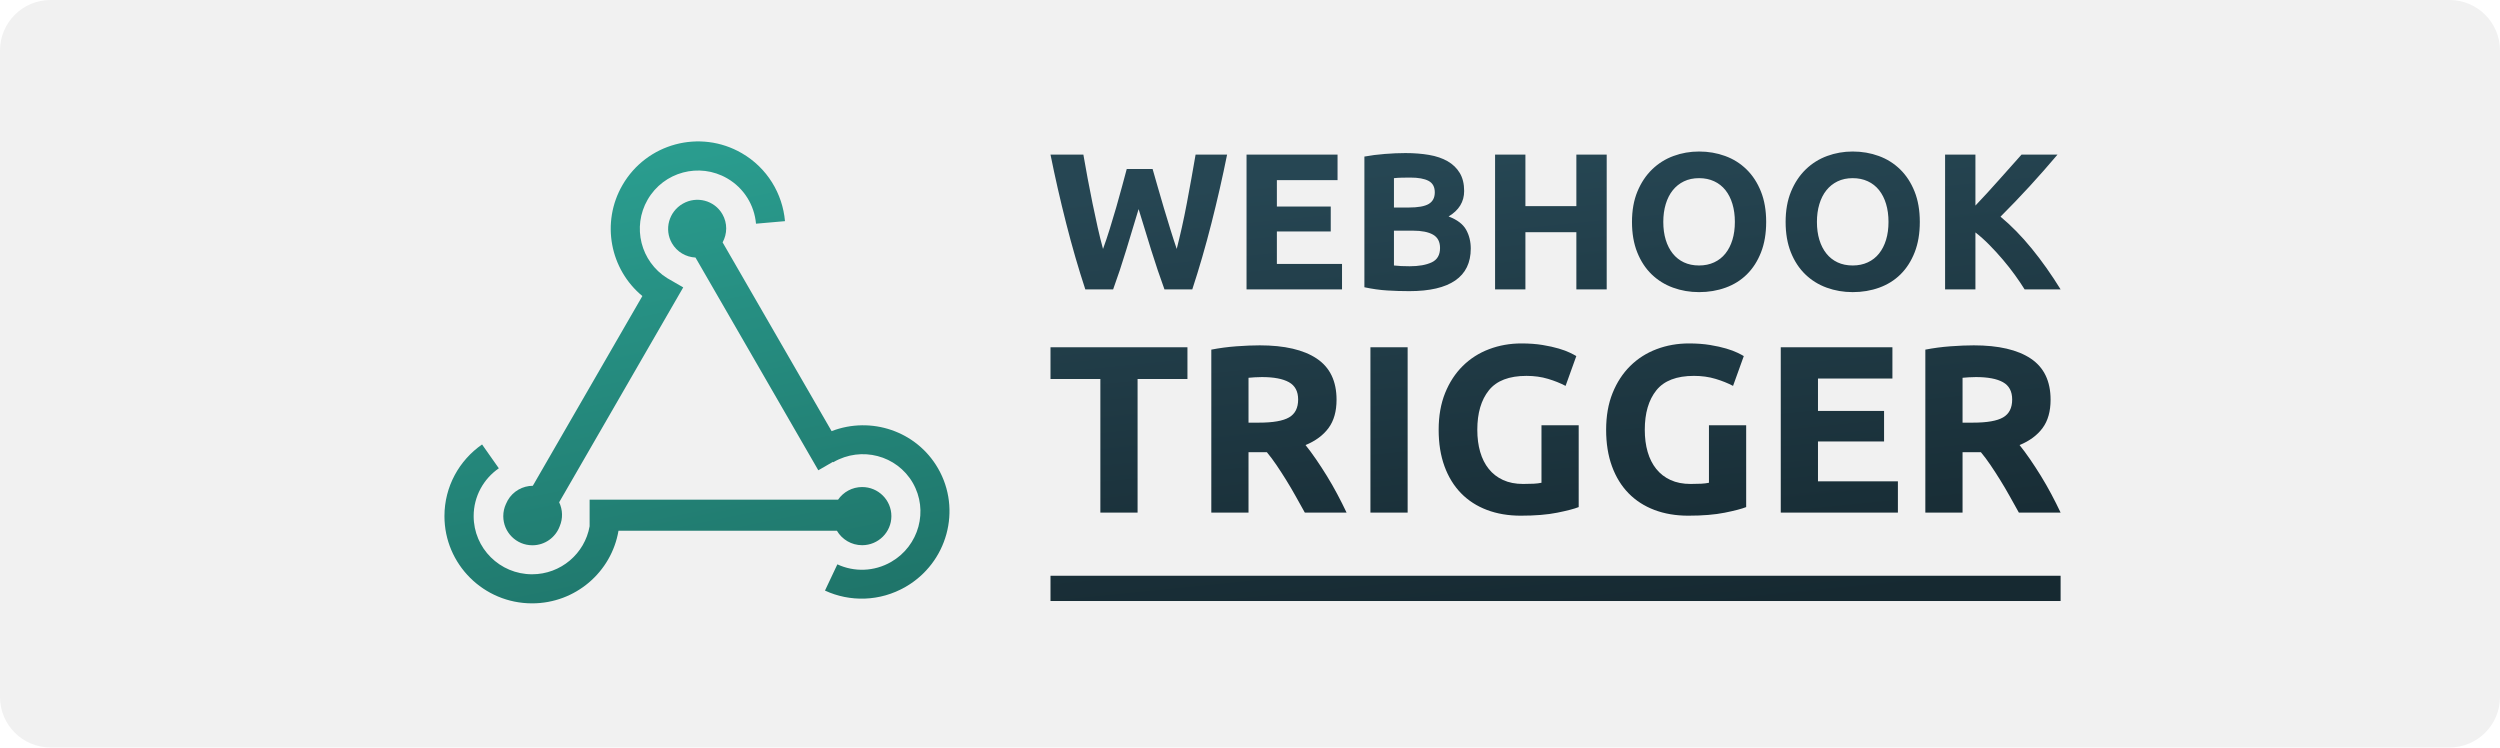
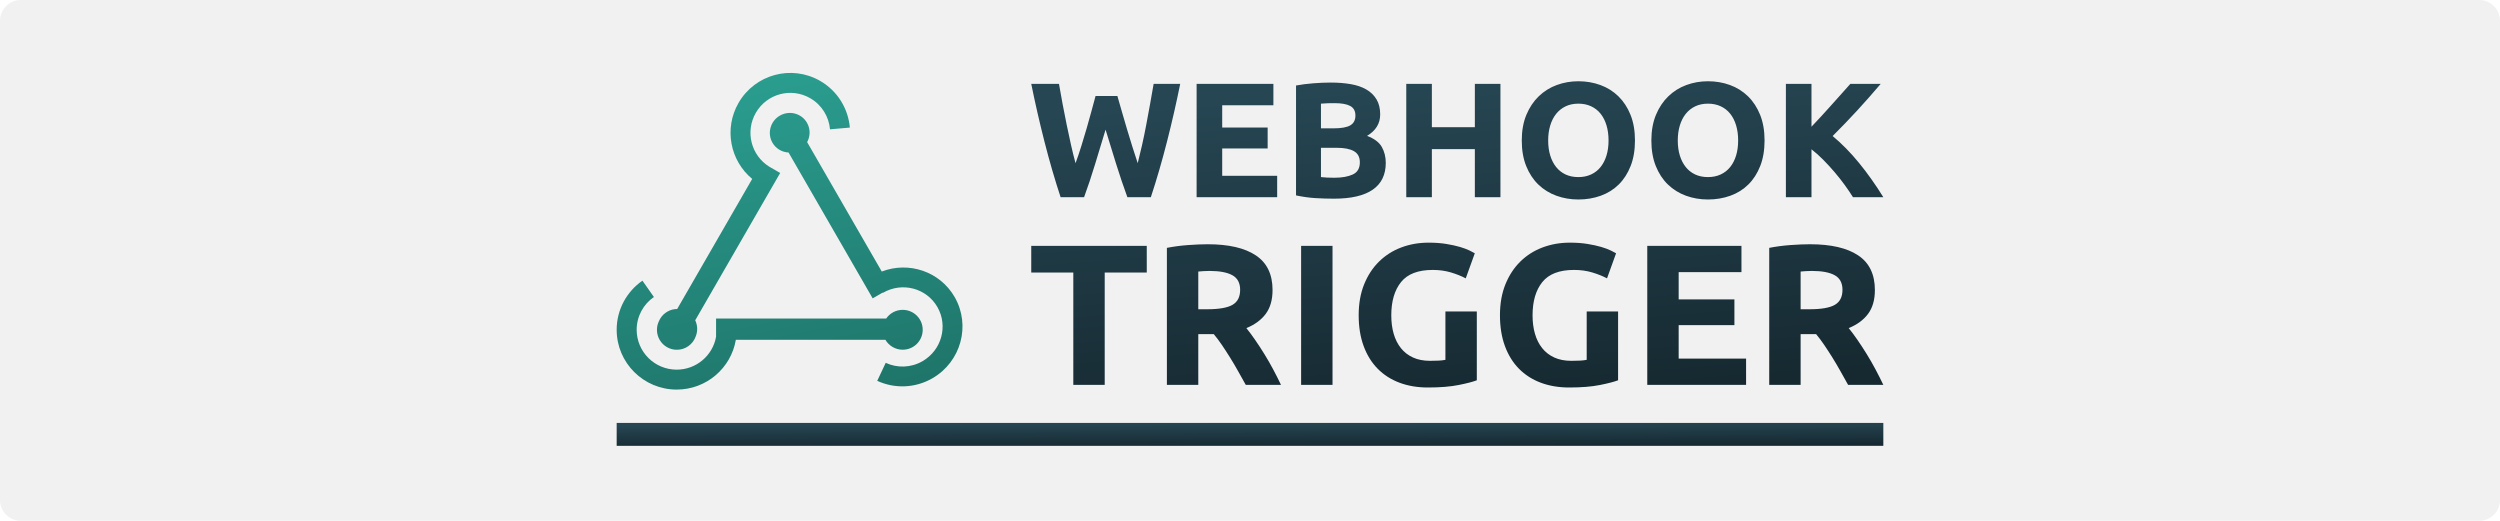
- <svg xmlns="http://www.w3.org/2000/svg" width="495" height="148" viewBox="0 0 495 148" fill="none">
-   <rect width="495" height="148" rx="10" fill="#F1F1F1" />
-   <path d="M408 114H208V119H408V114Z" fill="url(#paint0_linear_914_12)" />
-   <path d="M235.114 68.756V75.038H225.241V101.491H217.872V75.038H208V68.756H235.114ZM249.427 68.378C254.339 68.378 258.102 69.252 260.716 70.999C263.33 72.747 264.637 75.463 264.637 79.148C264.637 81.447 264.109 83.312 263.054 84.745C261.999 86.178 260.48 87.304 258.496 88.123C259.157 88.942 259.85 89.878 260.574 90.933C261.299 91.988 262.015 93.091 262.724 94.24C263.432 95.389 264.117 96.586 264.778 97.83C265.44 99.074 266.054 100.294 266.621 101.491H258.354C257.756 100.42 257.15 99.334 256.536 98.231C255.922 97.129 255.292 96.059 254.646 95.019C254.001 93.98 253.363 92.996 252.733 92.067C252.103 91.138 251.473 90.296 250.844 89.54H247.206V101.491H239.838V69.228C241.444 68.913 243.105 68.693 244.821 68.567C246.537 68.441 248.072 68.378 249.427 68.378ZM249.852 74.66C249.316 74.66 248.836 74.676 248.411 74.708C247.986 74.739 247.584 74.771 247.206 74.802V83.683H249.285C252.056 83.683 254.04 83.336 255.237 82.643C256.433 81.951 257.032 80.77 257.032 79.101C257.032 77.495 256.425 76.353 255.213 75.676C254.001 74.999 252.214 74.66 249.852 74.66ZM271.344 68.756H278.713V101.491H271.344V68.756ZM302.237 74.424C298.805 74.424 296.325 75.377 294.797 77.282C293.27 79.187 292.506 81.793 292.506 85.1C292.506 86.706 292.695 88.162 293.073 89.469C293.451 90.776 294.018 91.902 294.774 92.847C295.53 93.791 296.474 94.523 297.608 95.043C298.742 95.563 300.064 95.822 301.576 95.822C302.395 95.822 303.095 95.807 303.678 95.775C304.26 95.744 304.772 95.681 305.213 95.586V84.202H312.582V100.404C311.7 100.751 310.283 101.121 308.331 101.514C306.378 101.908 303.969 102.105 301.103 102.105C298.647 102.105 296.419 101.727 294.419 100.971C292.42 100.215 290.711 99.113 289.294 97.665C287.877 96.216 286.783 94.437 286.011 92.327C285.24 90.217 284.854 87.808 284.854 85.1C284.854 82.36 285.279 79.935 286.129 77.825C286.98 75.715 288.145 73.928 289.625 72.464C291.105 70.999 292.845 69.889 294.845 69.134C296.844 68.378 298.978 68 301.245 68C302.788 68 304.182 68.102 305.426 68.307C306.669 68.512 307.74 68.748 308.638 69.016C309.535 69.283 310.275 69.559 310.858 69.842C311.44 70.126 311.858 70.346 312.11 70.504L309.984 76.408C308.976 75.873 307.819 75.408 306.512 75.015C305.205 74.621 303.78 74.424 302.237 74.424ZM335.397 74.424C331.965 74.424 329.485 75.377 327.957 77.282C326.43 79.187 325.667 81.793 325.667 85.1C325.667 86.706 325.855 88.162 326.233 89.469C326.611 90.776 327.178 91.902 327.934 92.847C328.69 93.791 329.634 94.523 330.768 95.043C331.902 95.563 333.224 95.822 334.736 95.822C335.555 95.822 336.255 95.807 336.838 95.775C337.421 95.744 337.932 95.681 338.373 95.586V84.202H345.742V100.404C344.86 100.751 343.443 101.121 341.491 101.514C339.538 101.908 337.129 102.105 334.264 102.105C331.807 102.105 329.579 101.727 327.58 100.971C325.58 100.215 323.872 99.113 322.454 97.665C321.037 96.216 319.943 94.437 319.171 92.327C318.4 90.217 318.014 87.808 318.014 85.1C318.014 82.36 318.439 79.935 319.29 77.825C320.14 75.715 321.305 73.928 322.785 72.464C324.265 70.999 326.005 69.889 328.005 69.134C330.004 68.378 332.138 68 334.405 68C335.948 68 337.342 68.102 338.586 68.307C339.83 68.512 340.9 68.748 341.798 69.016C342.695 69.283 343.435 69.559 344.018 69.842C344.601 70.126 345.018 70.346 345.27 70.504L343.144 76.408C342.136 75.873 340.979 75.408 339.672 75.015C338.365 74.621 336.94 74.424 335.397 74.424ZM352.591 101.491V68.756H374.698V74.944H359.96V81.368H373.045V87.414H359.96V95.303H375.785V101.491H352.591ZM390.806 68.378C395.718 68.378 399.482 69.252 402.095 70.999C404.709 72.747 406.016 75.463 406.016 79.148C406.016 81.447 405.489 83.312 404.434 84.745C403.379 86.178 401.859 87.304 399.875 88.123C400.537 88.942 401.229 89.878 401.954 90.933C402.678 91.988 403.394 93.091 404.103 94.24C404.812 95.389 405.496 96.586 406.158 97.83C406.819 99.074 407.433 100.294 408 101.491H399.734C399.135 100.42 398.529 99.334 397.915 98.231C397.301 97.129 396.671 96.059 396.025 95.019C395.38 93.98 394.742 92.996 394.112 92.067C393.483 91.138 392.853 90.296 392.223 89.54H388.586V101.491H381.217V69.228C382.823 68.913 384.484 68.693 386.2 68.567C387.917 68.441 389.452 68.378 390.806 68.378ZM391.231 74.66C390.696 74.66 390.215 74.676 389.79 74.708C389.365 74.739 388.964 74.771 388.586 74.802V83.683H390.664C393.435 83.683 395.419 83.336 396.616 82.643C397.813 81.951 398.411 80.77 398.411 79.101C398.411 77.495 397.805 76.353 396.592 75.676C395.38 74.999 393.593 74.66 391.231 74.66Z" fill="url(#paint1_linear_914_12)" />
-   <path d="M228.216 33.465C228.524 34.518 228.864 35.705 229.236 37.027C229.608 38.349 230.006 39.716 230.43 41.128C230.853 42.54 231.283 43.952 231.72 45.364C232.156 46.776 232.58 48.085 232.99 49.291C233.324 47.982 233.664 46.558 234.011 45.017C234.357 43.477 234.685 41.886 234.993 40.243C235.301 38.6 235.602 36.963 235.898 35.333C236.193 33.703 236.469 32.131 236.725 30.616H242.963C242.065 35.083 241.032 39.614 239.864 44.209C238.696 48.804 237.431 53.168 236.071 57.301H230.564C229.666 54.836 228.793 52.25 227.946 49.542C227.099 46.834 226.265 44.119 225.443 41.398C224.622 44.119 223.8 46.834 222.979 49.542C222.157 52.25 221.297 54.836 220.399 57.301H214.893C213.532 53.168 212.268 48.804 211.1 44.209C209.932 39.614 208.898 35.083 208 30.616H214.508C214.764 32.131 215.047 33.703 215.355 35.333C215.663 36.963 215.984 38.6 216.317 40.243C216.651 41.886 216.991 43.477 217.338 45.017C217.684 46.558 218.037 47.982 218.397 49.291C218.859 48.034 219.308 46.699 219.744 45.287C220.181 43.875 220.604 42.463 221.015 41.051C221.426 39.639 221.804 38.279 222.151 36.97C222.497 35.66 222.812 34.492 223.094 33.465H228.216ZM246.814 57.301V30.616H264.835V35.66H252.821V40.897H263.487V45.826H252.821V52.256H265.72V57.301H246.814ZM279.044 57.647C277.58 57.647 276.123 57.602 274.673 57.513C273.223 57.423 271.715 57.211 270.149 56.877V31.001C271.381 30.77 272.729 30.597 274.192 30.481C275.655 30.366 277.016 30.308 278.273 30.308C279.968 30.308 281.527 30.43 282.952 30.674C284.377 30.918 285.602 31.335 286.629 31.925C287.656 32.516 288.458 33.292 289.036 34.255C289.613 35.218 289.902 36.405 289.902 37.817C289.902 39.947 288.875 41.629 286.822 42.861C288.516 43.503 289.671 44.376 290.287 45.479C290.903 46.583 291.211 47.828 291.211 49.215C291.211 52.013 290.191 54.118 288.15 55.529C286.109 56.941 283.074 57.647 279.044 57.647ZM276.002 45.672V52.565C276.438 52.616 276.913 52.654 277.426 52.68C277.94 52.706 278.504 52.718 279.121 52.718C280.917 52.718 282.368 52.462 283.472 51.948C284.576 51.435 285.127 50.485 285.127 49.099C285.127 47.867 284.665 46.987 283.741 46.461C282.817 45.935 281.495 45.672 279.775 45.672H276.002ZM276.002 41.09H278.928C280.776 41.09 282.098 40.852 282.894 40.377C283.69 39.903 284.088 39.139 284.088 38.086C284.088 37.008 283.677 36.251 282.856 35.814C282.034 35.378 280.828 35.16 279.236 35.16C278.723 35.16 278.171 35.166 277.58 35.179C276.99 35.192 276.464 35.224 276.002 35.275V41.09ZM312.12 30.616H318.127V57.301H312.12V45.98H302.032V57.301H296.025V30.616H302.032V40.82H312.12V30.616ZM329.332 43.939C329.332 45.248 329.493 46.429 329.814 47.482C330.135 48.534 330.597 49.439 331.2 50.196C331.803 50.954 332.541 51.538 333.414 51.948C334.287 52.359 335.288 52.565 336.417 52.565C337.521 52.565 338.516 52.359 339.402 51.948C340.287 51.538 341.032 50.954 341.635 50.196C342.238 49.439 342.7 48.534 343.021 47.482C343.342 46.429 343.503 45.248 343.503 43.939C343.503 42.63 343.342 41.443 343.021 40.377C342.7 39.312 342.238 38.401 341.635 37.643C341.032 36.886 340.287 36.302 339.402 35.891C338.516 35.481 337.521 35.275 336.417 35.275C335.288 35.275 334.287 35.487 333.414 35.911C332.541 36.334 331.803 36.925 331.2 37.682C330.597 38.439 330.135 39.35 329.814 40.416C329.493 41.481 329.332 42.656 329.332 43.939ZM349.702 43.939C349.702 46.224 349.362 48.233 348.682 49.965C348.001 51.698 347.071 53.148 345.89 54.316C344.709 55.484 343.304 56.364 341.673 56.954C340.043 57.545 338.291 57.84 336.417 57.84C334.595 57.84 332.875 57.545 331.258 56.954C329.64 56.364 328.228 55.484 327.022 54.316C325.815 53.148 324.866 51.698 324.173 49.965C323.479 48.233 323.133 46.224 323.133 43.939C323.133 41.654 323.492 39.646 324.211 37.913C324.93 36.18 325.899 34.723 327.118 33.542C328.338 32.362 329.749 31.476 331.354 30.886C332.958 30.295 334.646 30 336.417 30C338.24 30 339.96 30.295 341.577 30.886C343.194 31.476 344.606 32.362 345.813 33.542C347.019 34.723 347.969 36.18 348.662 37.913C349.355 39.646 349.702 41.654 349.702 43.939ZM359.752 43.939C359.752 45.248 359.912 46.429 360.233 47.482C360.554 48.534 361.016 49.439 361.62 50.196C362.223 50.954 362.961 51.538 363.834 51.948C364.706 52.359 365.708 52.565 366.837 52.565C367.941 52.565 368.936 52.359 369.821 51.948C370.707 51.538 371.451 50.954 372.055 50.196C372.658 49.439 373.12 48.534 373.441 47.482C373.762 46.429 373.922 45.248 373.922 43.939C373.922 42.63 373.762 41.443 373.441 40.377C373.12 39.312 372.658 38.401 372.055 37.643C371.451 36.886 370.707 36.302 369.821 35.891C368.936 35.481 367.941 35.275 366.837 35.275C365.708 35.275 364.706 35.487 363.834 35.911C362.961 36.334 362.223 36.925 361.62 37.682C361.016 38.439 360.554 39.35 360.233 40.416C359.912 41.481 359.752 42.656 359.752 43.939ZM380.122 43.939C380.122 46.224 379.782 48.233 379.101 49.965C378.421 51.698 377.49 53.148 376.31 54.316C375.129 55.484 373.723 56.364 372.093 56.954C370.463 57.545 368.711 57.84 366.837 57.84C365.015 57.84 363.295 57.545 361.677 56.954C360.06 56.364 358.648 55.484 357.442 54.316C356.235 53.148 355.285 51.698 354.592 49.965C353.899 48.233 353.553 46.224 353.553 43.939C353.553 41.654 353.912 39.646 354.631 37.913C355.35 36.18 356.319 34.723 357.538 33.542C358.757 32.362 360.169 31.476 361.774 30.886C363.378 30.295 365.066 30 366.837 30C368.66 30 370.38 30.295 371.997 30.886C373.614 31.476 375.026 32.362 376.233 33.542C377.439 34.723 378.389 36.18 379.082 37.913C379.775 39.646 380.122 41.654 380.122 43.939ZM400.876 57.301C400.337 56.428 399.702 55.484 398.97 54.471C398.239 53.457 397.443 52.443 396.583 51.429C395.723 50.415 394.831 49.439 393.907 48.502C392.983 47.565 392.059 46.737 391.134 46.019V57.301H385.127V30.616H391.134V40.705C392.7 39.062 394.273 37.348 395.851 35.564C397.43 33.78 398.9 32.131 400.26 30.616H407.384C405.561 32.772 403.732 34.852 401.897 36.854C400.061 38.856 398.13 40.871 396.102 42.9C398.232 44.671 400.292 46.776 402.282 49.215C404.271 51.653 406.177 54.349 408 57.301H400.876Z" fill="url(#paint2_linear_914_12)" />
-   <path fill-rule="evenodd" clip-rule="evenodd" d="M165.94 98.935H116.744V104.203C115.788 109.604 111.051 113.708 105.352 113.708C98.963 113.708 93.784 108.552 93.784 102.192C93.784 98.268 95.756 94.802 98.767 92.723L95.45 88.005C90.947 91.126 88 96.316 88 102.192C88 111.732 95.769 119.465 105.352 119.465C113.946 119.465 121.08 113.246 122.462 105.082H165.706C166.708 106.797 168.574 107.95 170.71 107.95C173.905 107.95 176.494 105.372 176.494 102.192C176.494 99.012 173.905 96.434 170.71 96.434C168.731 96.434 166.983 97.425 165.94 98.935Z" fill="url(#paint3_linear_914_12)" />
-   <path fill-rule="evenodd" clip-rule="evenodd" d="M100.176 99.796C100.276 99.549 100.394 99.306 100.531 99.069C101.594 97.228 103.518 96.195 105.499 96.185L127.189 58.617C120.798 53.343 118.961 44.071 123.245 36.651C128.019 28.381 138.589 25.545 146.854 30.316C151.927 33.246 154.952 38.362 155.427 43.789L149.688 44.292C149.372 40.673 147.355 37.261 143.972 35.308C138.462 32.127 131.416 34.018 128.233 39.531C125.115 44.93 126.86 51.801 132.108 55.071L135.279 56.902L110.713 99.452C111.411 100.91 111.487 102.639 110.821 104.2C110.009 106.398 107.894 107.965 105.413 107.965C102.23 107.965 99.649 105.386 99.649 102.205C99.649 101.345 99.838 100.529 100.176 99.796Z" fill="url(#paint4_linear_914_12)" />
-   <path fill-rule="evenodd" clip-rule="evenodd" d="M137.706 50.993L162.026 93.117L164.923 91.445L164.972 91.53C164.996 91.516 165.02 91.502 165.044 91.488C170.557 88.305 177.581 90.149 180.732 95.607C183.884 101.066 181.969 108.071 176.455 111.254C173.057 113.216 169.084 113.268 165.798 111.74L163.345 116.935C168.269 119.216 174.218 119.134 179.308 116.195C187.578 111.421 190.451 100.913 185.724 92.726C181.456 85.333 172.452 82.36 164.657 85.367L143.077 47.99C144.007 46.295 144.059 44.181 143.029 42.397C141.453 39.668 137.941 38.746 135.185 40.337C132.428 41.929 131.471 45.431 133.046 48.16C134.048 49.895 135.831 50.9 137.706 50.993Z" fill="url(#paint5_linear_914_12)" />
+ <svg xmlns="http://www.w3.org/2000/svg" width="1200" height="250" viewBox="0 0 1200 250" fill="none">
+   <rect width="1200" height="250" rx="10" fill="#F1F1F1" />
+   <path fill-rule="evenodd" clip-rule="evenodd" d="M425.381 152.881H343.714V161.637C342.128 170.613 334.265 177.432 324.804 177.432C314.198 177.432 305.601 168.864 305.601 158.295C305.601 151.773 308.875 146.013 313.874 142.558L308.367 134.719C300.892 139.904 296 148.53 296 158.295C296 174.148 308.896 187 324.804 187C339.07 187 350.913 176.664 353.206 163.096H424.993C426.655 165.947 429.753 167.863 433.299 167.863C438.602 167.863 442.9 163.579 442.9 158.295C442.9 153.01 438.602 148.726 433.299 148.726C430.013 148.726 427.112 150.372 425.381 152.881Z" fill="url(#paint0_linear_914_12)" />
+   <path fill-rule="evenodd" clip-rule="evenodd" d="M316.212 154.313C316.378 153.902 316.575 153.498 316.802 153.104C318.566 150.045 321.76 148.328 325.049 148.312L361.054 85.881C350.444 77.116 347.395 61.707 354.506 49.377C362.432 35.633 379.978 30.92 393.697 38.849C402.119 43.718 407.141 52.219 407.929 61.238L398.402 62.074C397.878 56.06 394.53 50.39 388.913 47.144C379.768 41.858 368.07 45 362.786 54.162C357.612 63.135 360.507 74.553 369.219 79.987L374.484 83.03L333.704 153.741C334.863 156.163 334.988 159.038 333.883 161.631C332.535 165.284 329.024 167.888 324.905 167.888C319.621 167.888 315.338 163.603 315.338 158.317C315.338 156.887 315.651 155.531 316.212 154.313Z" fill="url(#paint1_linear_914_12)" />
+   <path fill-rule="evenodd" clip-rule="evenodd" d="M378.512 73.21L418.884 143.213L423.692 140.434L423.773 140.576C423.813 140.552 423.853 140.529 423.892 140.506C433.045 135.216 444.704 138.281 449.936 147.352C455.167 156.422 451.988 168.064 442.836 173.354C437.194 176.615 430.599 176.7 425.144 174.162L421.072 182.795C429.246 186.585 439.122 186.45 447.572 181.565C461.3 173.631 466.068 156.169 458.221 142.563C451.136 130.278 436.191 125.338 423.25 130.334L387.428 68.22C388.971 65.403 389.058 61.89 387.348 58.925C384.733 54.39 378.903 52.858 374.327 55.502C369.751 58.147 368.161 63.968 370.777 68.503C372.439 71.386 375.4 73.055 378.512 73.21Z" fill="url(#paint2_linear_914_12)" />
+   <path d="M904 203H296V214H904V203Z" fill="url(#paint3_linear_914_12)" />
+   <path d="M550.448 118.011V130.819H530.259V184.748H515.189V130.819H495V118.011H550.448ZM579.717 117.241C589.764 117.241 597.459 119.022 602.804 122.586C608.15 126.149 610.822 131.686 610.822 139.198C610.822 143.884 609.743 147.688 607.586 150.609C605.429 153.53 602.321 155.826 598.264 157.495C599.617 159.164 601.033 161.074 602.515 163.225C603.996 165.375 605.461 167.623 606.91 169.966C608.359 172.309 609.76 174.749 611.112 177.285C612.464 179.821 613.72 182.308 614.879 184.748H597.974C596.751 182.565 595.511 180.35 594.255 178.103C593 175.856 591.712 173.673 590.391 171.555C589.071 169.436 587.767 167.43 586.479 165.536C585.191 163.642 583.903 161.925 582.615 160.384H575.177V184.748H560.108V118.974C563.392 118.332 566.789 117.883 570.299 117.626C573.809 117.369 576.948 117.241 579.717 117.241ZM580.587 130.049C579.492 130.049 578.51 130.081 577.64 130.145C576.771 130.209 575.95 130.274 575.177 130.338V148.443H579.427C585.095 148.443 589.152 147.736 591.599 146.324C594.046 144.911 595.27 142.504 595.27 139.101C595.27 135.827 594.03 133.5 591.551 132.119C589.071 130.739 585.417 130.049 580.587 130.049ZM624.539 118.011H639.609V184.748H624.539V118.011ZM687.715 129.567C680.695 129.567 675.624 131.51 672.501 135.394C669.377 139.278 667.816 144.59 667.816 151.332C667.816 154.606 668.202 157.575 668.975 160.239C669.748 162.904 670.907 165.199 672.452 167.125C673.998 169.051 675.93 170.544 678.248 171.603C680.567 172.662 683.271 173.192 686.363 173.192C688.037 173.192 689.47 173.16 690.661 173.096C691.853 173.031 692.899 172.903 693.801 172.71V149.502H708.87V182.533C707.067 183.239 704.169 183.994 700.176 184.796C696.183 185.599 691.257 186 685.397 186C680.373 186 675.817 185.23 671.728 183.689C667.638 182.148 664.145 179.901 661.247 176.948C658.349 173.994 656.111 170.367 654.533 166.066C652.955 161.764 652.166 156.853 652.166 151.332C652.166 145.746 653.036 140.803 654.775 136.501C656.513 132.2 658.896 128.556 661.923 125.571C664.95 122.586 668.508 120.323 672.597 118.782C676.687 117.241 681.05 116.471 685.686 116.471C688.842 116.471 691.692 116.679 694.235 117.096C696.779 117.514 698.969 117.995 700.804 118.541C702.639 119.087 704.153 119.648 705.344 120.226C706.536 120.804 707.389 121.253 707.904 121.574L703.557 133.612C701.496 132.521 699.13 131.574 696.457 130.771C693.785 129.969 690.87 129.567 687.715 129.567ZM755.527 129.567C748.508 129.567 743.436 131.51 740.313 135.394C737.19 139.278 735.628 144.59 735.628 151.332C735.628 154.606 736.014 157.575 736.787 160.239C737.56 162.904 738.719 165.199 740.265 167.125C741.81 169.051 743.742 170.544 746.061 171.603C748.379 172.662 751.084 173.192 754.175 173.192C755.849 173.192 757.282 173.16 758.474 173.096C759.665 173.031 760.712 172.903 761.613 172.71V149.502H776.683V182.533C774.879 183.239 771.981 183.994 767.989 184.796C763.996 185.599 759.069 186 753.209 186C748.186 186 743.63 185.23 739.54 183.689C735.451 182.148 731.957 179.901 729.059 176.948C726.161 173.994 723.923 170.367 722.346 166.066C720.768 161.764 719.979 156.853 719.979 151.332C719.979 145.746 720.848 140.803 722.587 136.501C724.326 132.2 726.709 128.556 729.735 125.571C732.762 122.586 736.32 120.323 740.41 118.782C744.499 117.241 748.862 116.471 753.499 116.471C756.654 116.471 759.504 116.679 762.048 117.096C764.592 117.514 766.781 117.995 768.617 118.541C770.452 119.087 771.965 119.648 773.157 120.226C774.348 120.804 775.201 121.253 775.717 121.574L771.37 133.612C769.309 132.521 766.942 131.574 764.27 130.771C761.597 129.969 758.683 129.567 755.527 129.567ZM790.689 184.748V118.011H835.898V130.627H805.759V143.724H832.517V156.05H805.759V172.133H838.12V184.748H790.689ZM868.838 117.241C878.884 117.241 886.58 119.022 891.925 122.586C897.27 126.149 899.943 131.686 899.943 139.198C899.943 143.884 898.864 147.688 896.707 150.609C894.549 153.53 891.442 155.826 887.385 157.495C888.737 159.164 890.154 161.074 891.635 163.225C893.116 165.375 894.582 167.623 896.031 169.966C897.48 172.309 898.88 174.749 900.233 177.285C901.585 179.821 902.841 182.308 904 184.748H887.095C885.872 182.565 884.632 180.35 883.376 178.103C882.12 175.856 880.832 173.673 879.512 171.555C878.192 169.436 876.888 167.43 875.6 165.536C874.312 163.642 873.024 161.925 871.736 160.384H864.298V184.748H849.228V118.974C852.513 118.332 855.91 117.883 859.42 117.626C862.929 117.369 866.069 117.241 868.838 117.241ZM869.707 130.049C868.613 130.049 867.63 130.081 866.761 130.145C865.892 130.209 865.071 130.274 864.298 130.338V148.443H868.548C874.215 148.443 878.272 147.736 880.72 146.324C883.167 144.911 884.39 142.504 884.39 139.101C884.39 135.827 883.151 133.5 880.671 132.119C878.192 130.739 874.537 130.049 869.707 130.049Z" fill="url(#paint4_linear_914_12)" />
+   <path d="M536.341 46.065C536.971 48.211 537.667 50.631 538.428 53.327C539.189 56.022 540.003 58.809 540.869 61.687C541.735 64.566 542.614 67.444 543.507 70.322C544.399 73.201 545.265 75.87 546.105 78.329C546.788 75.66 547.483 72.756 548.192 69.616C548.901 66.476 549.57 63.231 550.2 59.882C550.83 56.532 551.447 53.196 552.051 49.873C552.654 46.549 553.219 43.344 553.744 40.256H566.5C564.663 49.362 562.55 58.599 560.161 67.967C557.773 77.335 555.187 86.232 552.405 94.658H541.144C539.307 89.634 537.522 84.361 535.79 78.84C534.057 73.319 532.351 67.784 530.671 62.237C528.991 67.784 527.312 73.319 525.632 78.84C523.952 84.361 522.193 89.634 520.356 94.658H509.095C506.313 86.232 503.728 77.335 501.339 67.967C498.95 58.599 496.837 49.362 495 40.256H508.308C508.833 43.344 509.41 46.549 510.04 49.873C510.67 53.196 511.326 56.532 512.009 59.882C512.691 63.231 513.387 66.476 514.096 69.616C514.804 72.756 515.526 75.66 516.261 78.329C517.206 75.765 518.125 73.044 519.017 70.165C519.91 67.287 520.776 64.409 521.616 61.53C522.456 58.652 523.23 55.878 523.939 53.209C524.647 50.54 525.29 48.159 525.868 46.065H536.341ZM574.375 94.658V40.256H611.227V50.54H586.659V61.216H608.471V71.264H586.659V84.374H613.038V94.658H574.375ZM640.284 95.365C637.292 95.365 634.313 95.273 631.346 95.09C628.38 94.906 625.296 94.475 622.094 93.794V41.041C624.614 40.57 627.37 40.217 630.362 39.981C633.354 39.746 636.137 39.628 638.709 39.628C642.174 39.628 645.363 39.877 648.277 40.374C651.19 40.871 653.697 41.721 655.797 42.925C657.897 44.129 659.537 45.712 660.718 47.675C661.899 49.637 662.49 52.057 662.49 54.936C662.49 59.28 660.39 62.708 656.19 65.22C659.655 66.528 662.018 68.307 663.277 70.558C664.537 72.808 665.167 75.346 665.167 78.172C665.167 83.877 663.081 88.168 658.907 91.047C654.734 93.925 648.526 95.365 640.284 95.365ZM634.063 70.95V85.002C634.956 85.107 635.927 85.185 636.977 85.238C638.027 85.29 639.182 85.316 640.441 85.316C644.116 85.316 647.082 84.793 649.34 83.746C651.597 82.7 652.726 80.763 652.726 77.937C652.726 75.425 651.781 73.632 649.891 72.56C648.001 71.487 645.297 70.95 641.78 70.95H634.063ZM634.063 61.609H640.048C643.827 61.609 646.531 61.124 648.158 60.156C649.786 59.188 650.6 57.631 650.6 55.485C650.6 53.287 649.76 51.743 648.08 50.854C646.4 49.964 643.933 49.519 640.678 49.519C639.628 49.519 638.499 49.532 637.292 49.559C636.084 49.585 635.008 49.65 634.063 49.755V61.609ZM707.926 40.256H720.21V94.658H707.926V71.578H687.295V94.658H675.01V40.256H687.295V61.059H707.926V40.256ZM743.125 67.418C743.125 70.087 743.453 72.494 744.109 74.64C744.765 76.786 745.71 78.63 746.944 80.174C748.177 81.718 749.687 82.909 751.472 83.746C753.256 84.584 755.304 85.002 757.614 85.002C759.871 85.002 761.905 84.584 763.716 83.746C765.527 82.909 767.05 81.718 768.284 80.174C769.517 78.63 770.462 76.786 771.118 74.64C771.775 72.494 772.103 70.087 772.103 67.418C772.103 64.749 771.775 62.328 771.118 60.156C770.462 57.984 769.517 56.127 768.284 54.583C767.05 53.039 765.527 51.848 763.716 51.011C761.905 50.173 759.871 49.755 757.614 49.755C755.304 49.755 753.256 50.187 751.472 51.05C749.687 51.914 748.177 53.117 746.944 54.661C745.71 56.205 744.765 58.063 744.109 60.235C743.453 62.407 743.125 64.801 743.125 67.418ZM784.781 67.418C784.781 72.076 784.085 76.171 782.694 79.703C781.303 83.236 779.4 86.193 776.985 88.574C774.57 90.955 771.696 92.748 768.362 93.951C765.029 95.155 761.446 95.757 757.614 95.757C753.886 95.757 750.369 95.155 747.062 93.951C743.755 92.748 740.867 90.955 738.4 88.574C735.933 86.193 733.99 83.236 732.573 79.703C731.155 76.171 730.447 72.076 730.447 67.418C730.447 62.76 731.182 58.665 732.652 55.132C734.121 51.6 736.103 48.63 738.597 46.222C741.09 43.815 743.978 42.009 747.259 40.806C750.54 39.602 753.991 39 757.614 39C761.341 39 764.858 39.602 768.165 40.806C771.473 42.009 774.36 43.815 776.827 46.222C779.295 48.63 781.237 51.6 782.654 55.132C784.072 58.665 784.781 62.76 784.781 67.418ZM805.333 67.418C805.333 70.087 805.661 72.494 806.317 74.64C806.973 76.786 807.918 78.63 809.152 80.174C810.386 81.718 811.895 82.909 813.68 83.746C815.465 84.584 817.512 85.002 819.822 85.002C822.079 85.002 824.113 84.584 825.925 83.746C827.736 82.909 829.258 81.718 830.492 80.174C831.725 78.63 832.67 76.786 833.327 74.64C833.983 72.494 834.311 70.087 834.311 67.418C834.311 64.749 833.983 62.328 833.327 60.156C832.67 57.984 831.725 56.127 830.492 54.583C829.258 53.039 827.736 51.848 825.925 51.011C824.113 50.173 822.079 49.755 819.822 49.755C817.512 49.755 815.465 50.187 813.68 51.05C811.895 51.914 810.386 53.117 809.152 54.661C807.918 56.205 806.973 58.063 806.317 60.235C805.661 62.407 805.333 64.801 805.333 67.418ZM846.989 67.418C846.989 72.076 846.293 76.171 844.902 79.703C843.511 83.236 841.608 86.193 839.193 88.574C836.778 90.955 833.904 92.748 830.571 93.951C827.237 95.155 823.654 95.757 819.822 95.757C816.095 95.757 812.577 95.155 809.27 93.951C805.963 92.748 803.076 90.955 800.608 88.574C798.141 86.193 796.199 83.236 794.781 79.703C793.364 76.171 792.655 72.076 792.655 67.418C792.655 62.76 793.39 58.665 794.86 55.132C796.33 51.6 798.312 48.63 800.805 46.222C803.299 43.815 806.186 42.009 809.467 40.806C812.748 39.602 816.2 39 819.822 39C823.549 39 827.066 39.602 830.374 40.806C833.681 42.009 836.568 43.815 839.036 46.222C841.503 48.63 843.445 51.6 844.863 55.132C846.28 58.665 846.989 62.76 846.989 67.418ZM889.432 94.658C888.33 92.879 887.031 90.955 885.534 88.888C884.038 86.821 882.411 84.754 880.652 82.686C878.894 80.619 877.069 78.63 875.179 76.72C873.29 74.81 871.4 73.122 869.51 71.657V94.658H857.226V40.256H869.51V60.824C872.712 57.474 875.928 53.981 879.156 50.343C882.385 46.706 885.39 43.344 888.172 40.256H902.74C899.013 44.652 895.272 48.891 891.519 52.973C887.765 57.056 883.815 61.164 879.668 65.298C884.025 68.909 888.238 73.201 892.306 78.172C896.375 83.144 900.273 88.639 904 94.658H889.432Z" fill="url(#paint5_linear_914_12)" />
  <defs>
-     <linearGradient id="paint0_linear_914_12" x1="308" y1="30" x2="317.252" y2="122.565" gradientUnits="userSpaceOnUse">
+     <linearGradient id="paint0_linear_914_12" x1="379" y1="35" x2="410.506" y2="188.189" gradientUnits="userSpaceOnUse">
+       <stop stop-color="#2A9D8F" />
+       <stop offset="1" stop-color="#1F756A" />
+     </linearGradient>
+     <linearGradient id="paint1_linear_914_12" x1="379" y1="35" x2="410.506" y2="188.189" gradientUnits="userSpaceOnUse">
+       <stop stop-color="#2A9D8F" />
+       <stop offset="1" stop-color="#1F756A" />
+     </linearGradient>
+     <linearGradient id="paint2_linear_914_12" x1="379" y1="35" x2="410.506" y2="188.189" gradientUnits="userSpaceOnUse">
+       <stop stop-color="#2A9D8F" />
+       <stop offset="1" stop-color="#1F756A" />
+     </linearGradient>
+     <linearGradient id="paint3_linear_914_12" x1="600" y1="203" x2="600.047" y2="214.555" gradientUnits="userSpaceOnUse">
      <stop stop-color="#264653" />
      <stop offset="1" stop-color="#162931" />
    </linearGradient>
-     <linearGradient id="paint1_linear_914_12" x1="308" y1="30" x2="317.252" y2="122.565" gradientUnits="userSpaceOnUse">
+     <linearGradient id="paint4_linear_914_12" x1="699.5" y1="39" x2="711.885" y2="192.416" gradientUnits="userSpaceOnUse">
      <stop stop-color="#264653" />
      <stop offset="1" stop-color="#162931" />
    </linearGradient>
-     <linearGradient id="paint2_linear_914_12" x1="308" y1="30" x2="317.252" y2="122.565" gradientUnits="userSpaceOnUse">
+     <linearGradient id="paint5_linear_914_12" x1="699.5" y1="39" x2="711.885" y2="192.416" gradientUnits="userSpaceOnUse">
      <stop stop-color="#264653" />
      <stop offset="1" stop-color="#162931" />
    </linearGradient>
-     <linearGradient id="paint3_linear_914_12" x1="138" y1="28" x2="156.939" y2="120.189" gradientUnits="userSpaceOnUse">
-       <stop stop-color="#2A9D8F" />
-       <stop offset="1" stop-color="#1F756A" />
-     </linearGradient>
-     <linearGradient id="paint4_linear_914_12" x1="138" y1="28" x2="156.939" y2="120.189" gradientUnits="userSpaceOnUse">
-       <stop stop-color="#2A9D8F" />
-       <stop offset="1" stop-color="#1F756A" />
-     </linearGradient>
-     <linearGradient id="paint5_linear_914_12" x1="138" y1="28" x2="156.939" y2="120.189" gradientUnits="userSpaceOnUse">
-       <stop stop-color="#2A9D8F" />
-       <stop offset="1" stop-color="#1F756A" />
-     </linearGradient>
  </defs>
</svg>
